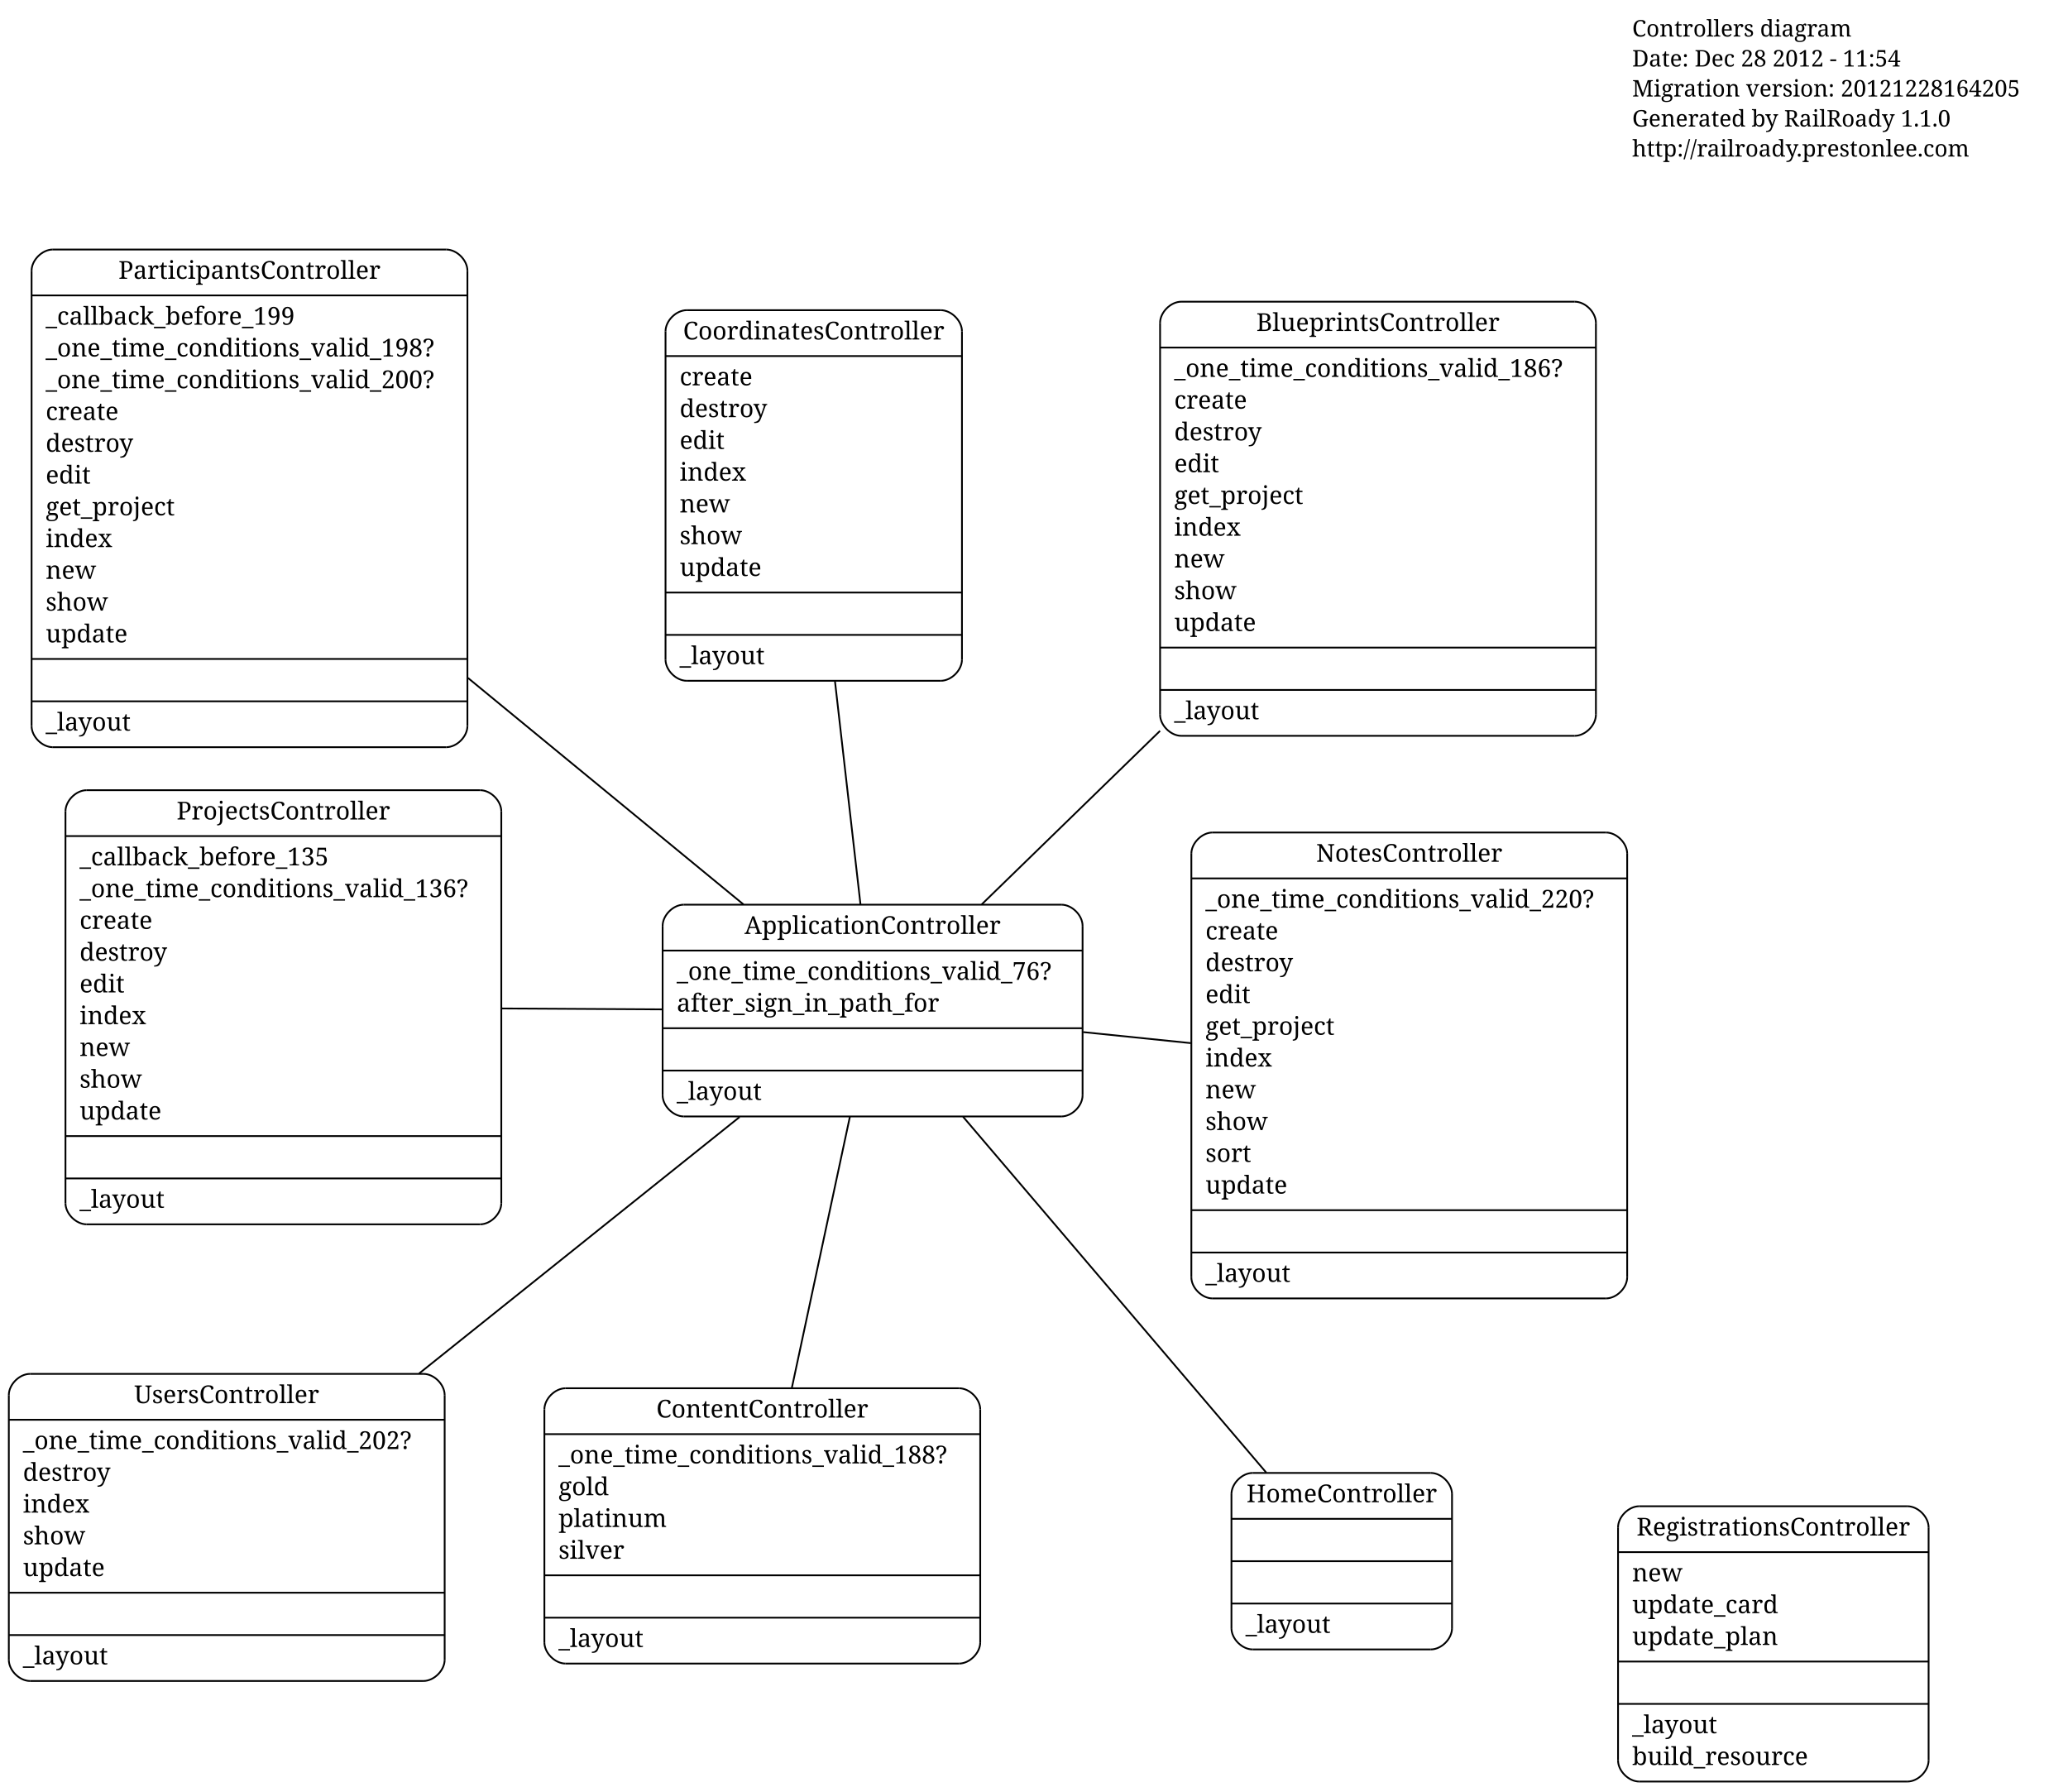
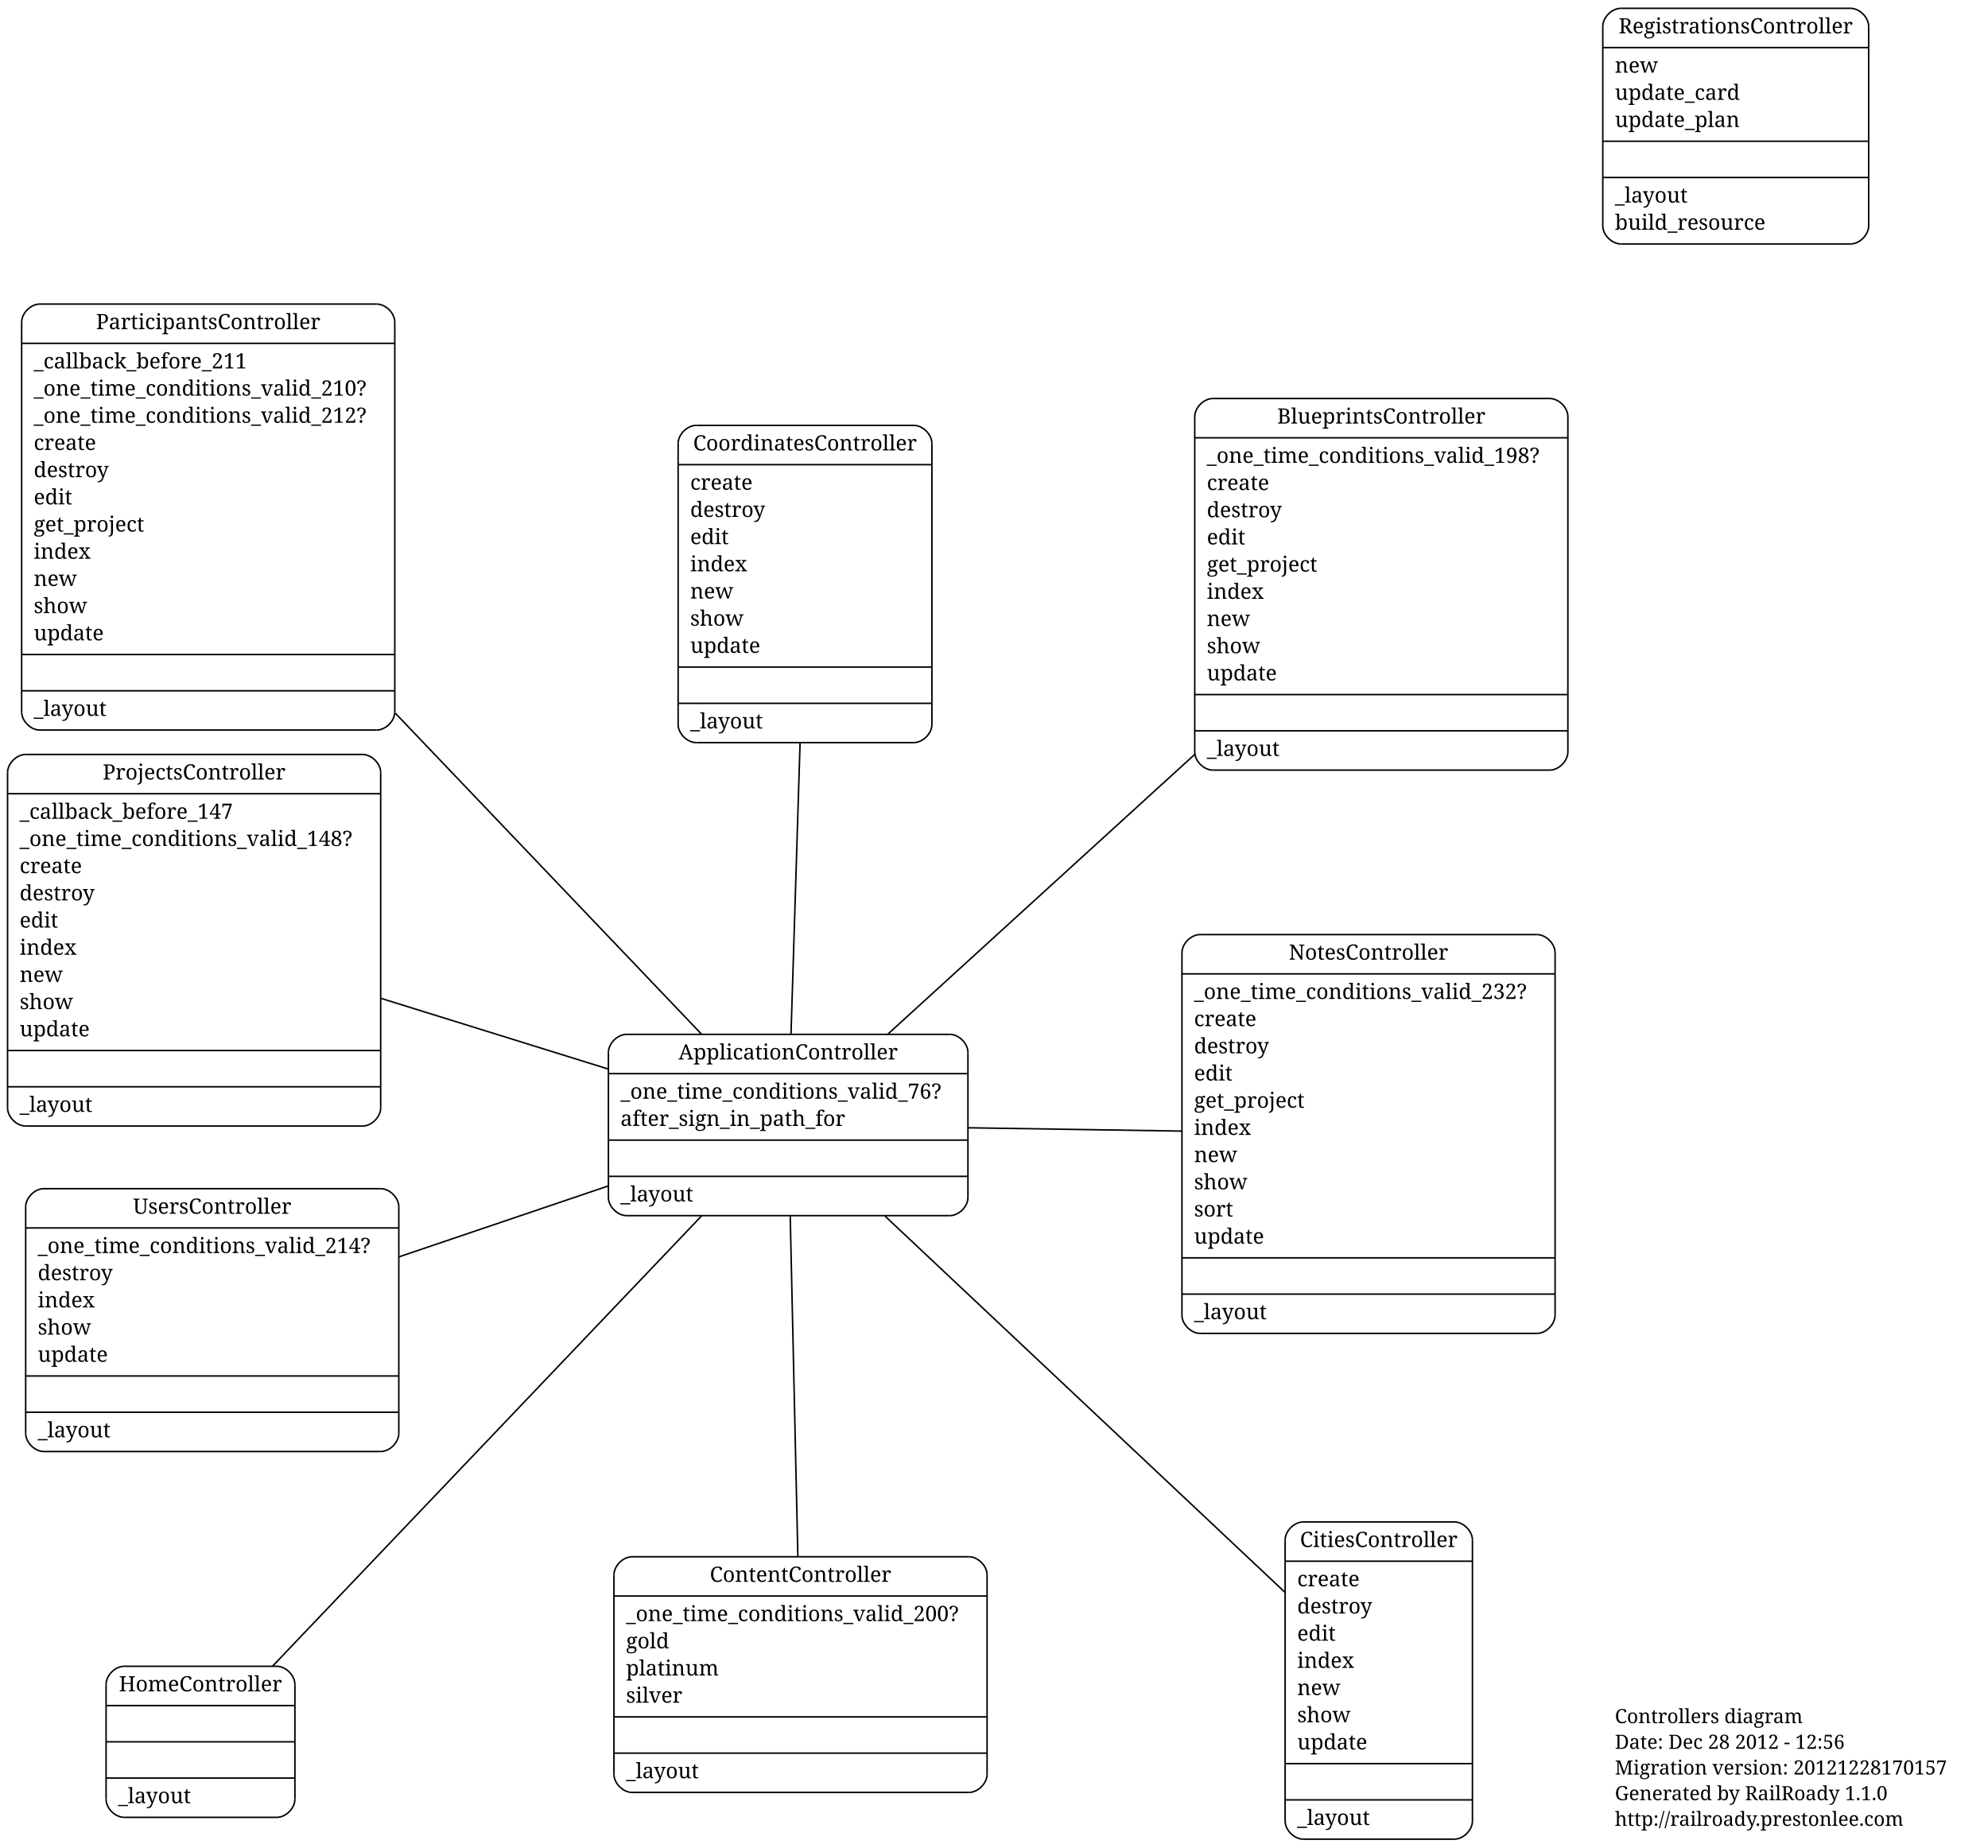
- <svg xmlns="http://www.w3.org/2000/svg" width="1172pt" height="1015pt" viewBox="0.00 0.00 1172.00 1015.00">
-   <g id="graph1" class="graph" transform="scale(1 1) rotate(0) translate(4 1011)">
-     <polygon fill="white" stroke="white" points="-4,5 -4,-1011 1169,-1011 1169,5 -4,5" />
+ <svg xmlns="http://www.w3.org/2000/svg" width="1316pt" height="1223pt" viewBox="0.00 0.00 1316.00 1223.00">
+   <g id="graph1" class="graph" transform="scale(1 1) rotate(0) translate(4 1219)">
+     <polygon fill="white" stroke="white" points="-4,5 -4,-1219 1313,-1219 1313,5 -4,5" />
    <g id="node1" class="node">
-       <text text-anchor="start" x="921" y="-990.3" font-family="Times Roman,serif" font-size="13.00">Controllers diagram</text>
-       <text text-anchor="start" x="921" y="-973.3" font-family="Times Roman,serif" font-size="13.00">Date: Dec 28 2012 - 11:54</text>
-       <text text-anchor="start" x="921" y="-956.3" font-family="Times Roman,serif" font-size="13.00">Migration version: 20121228164205</text>
-       <text text-anchor="start" x="921" y="-939.3" font-family="Times Roman,serif" font-size="13.00">Generated by RailRoady 1.1.0</text>
-       <text text-anchor="start" x="921" y="-922.3" font-family="Times Roman,serif" font-size="13.00">http://railroady.prestonlee.com</text>
+       <text text-anchor="start" x="1065" y="-78.3" font-family="Times Roman,serif" font-size="13.00">Controllers diagram</text>
+       <text text-anchor="start" x="1065" y="-61.3" font-family="Times Roman,serif" font-size="13.00">Date: Dec 28 2012 - 12:56</text>
+       <text text-anchor="start" x="1065" y="-44.3" font-family="Times Roman,serif" font-size="13.00">Migration version: 20121228170157</text>
+       <text text-anchor="start" x="1065" y="-27.3" font-family="Times Roman,serif" font-size="13.00">Generated by RailRoady 1.1.0</text>
+       <text text-anchor="start" x="1065" y="-10.3" font-family="Times Roman,serif" font-size="13.00">http://railroady.prestonlee.com</text>
    </g>
    <g id="node2" class="node">
-       <polyline fill="none" stroke="black" points="925,-1.5 1077,-1.5 " />
-       <path fill="none" stroke="black" d="M1077,-1.5C1083,-1.5 1089,-7.5 1089,-13.5" />
-       <polyline fill="none" stroke="black" points="1089,-13.5 1089,-145.5 " />
-       <path fill="none" stroke="black" d="M1089,-145.5C1089,-151.5 1083,-157.5 1077,-157.5" />
-       <polyline fill="none" stroke="black" points="1077,-157.5 925,-157.5 " />
-       <path fill="none" stroke="black" d="M925,-157.5C919,-157.5 913,-151.5 913,-145.5" />
-       <polyline fill="none" stroke="black" points="913,-145.5 913,-13.5 " />
-       <path fill="none" stroke="black" d="M913,-13.5C913,-7.5 919,-1.5 925,-1.5" />
-       <text text-anchor="middle" x="1001" y="-140.9" font-family="Times Roman,serif" font-size="14.00">RegistrationsController</text>
-       <polyline fill="none" stroke="black" points="913,-131.5 1089,-131.5 " />
-       <text text-anchor="start" x="921" y="-114.9" font-family="Times Roman,serif" font-size="14.00">new</text>
-       <text text-anchor="start" x="921" y="-96.9" font-family="Times Roman,serif" font-size="14.00">update_card</text>
-       <text text-anchor="start" x="921" y="-78.9" font-family="Times Roman,serif" font-size="14.00">update_plan</text>
-       <polyline fill="none" stroke="black" points="913,-69.5 1089,-69.5 " />
-       <polyline fill="none" stroke="black" points="913,-45.5 1089,-45.5 " />
-       <text text-anchor="start" x="921" y="-28.9" font-family="Times Roman,serif" font-size="14.00">_layout</text>
-       <text text-anchor="start" x="921" y="-10.9" font-family="Times Roman,serif" font-size="14.00">build_resource</text>
+       <polyline fill="none" stroke="black" points="1069,-1057.5 1221,-1057.5 " />
+       <path fill="none" stroke="black" d="M1221,-1057.5C1227,-1057.5 1233,-1063.5 1233,-1069.5" />
+       <polyline fill="none" stroke="black" points="1233,-1069.5 1233,-1201.5 " />
+       <path fill="none" stroke="black" d="M1233,-1201.5C1233,-1207.5 1227,-1213.5 1221,-1213.5" />
+       <polyline fill="none" stroke="black" points="1221,-1213.5 1069,-1213.5 " />
+       <path fill="none" stroke="black" d="M1069,-1213.5C1063,-1213.5 1057,-1207.5 1057,-1201.5" />
+       <polyline fill="none" stroke="black" points="1057,-1201.5 1057,-1069.5 " />
+       <path fill="none" stroke="black" d="M1057,-1069.5C1057,-1063.5 1063,-1057.5 1069,-1057.5" />
+       <text text-anchor="middle" x="1145" y="-1196.9" font-family="Times Roman,serif" font-size="14.00">RegistrationsController</text>
+       <polyline fill="none" stroke="black" points="1057,-1187.5 1233,-1187.5 " />
+       <text text-anchor="start" x="1065" y="-1170.9" font-family="Times Roman,serif" font-size="14.00">new</text>
+       <text text-anchor="start" x="1065" y="-1152.9" font-family="Times Roman,serif" font-size="14.00">update_card</text>
+       <text text-anchor="start" x="1065" y="-1134.9" font-family="Times Roman,serif" font-size="14.00">update_plan</text>
+       <polyline fill="none" stroke="black" points="1057,-1125.5 1233,-1125.5 " />
+       <polyline fill="none" stroke="black" points="1057,-1101.5 1233,-1101.5 " />
+       <text text-anchor="start" x="1065" y="-1084.9" font-family="Times Roman,serif" font-size="14.00">_layout</text>
+       <text text-anchor="start" x="1065" y="-1066.9" font-family="Times Roman,serif" font-size="14.00">build_resource</text>
    </g>
    <g id="node3" class="node">
-       <polyline fill="none" stroke="black" points="45.104,-317.247 268.104,-317.247 " />
-       <path fill="none" stroke="black" d="M268.104,-317.247C274.104,-317.247 280.104,-323.247 280.104,-329.247" />
-       <polyline fill="none" stroke="black" points="280.104,-329.247 280.104,-551.247 " />
-       <path fill="none" stroke="black" d="M280.104,-551.247C280.104,-557.247 274.104,-563.247 268.104,-563.247" />
-       <polyline fill="none" stroke="black" points="268.104,-563.247 45.104,-563.247 " />
-       <path fill="none" stroke="black" d="M45.104,-563.247C39.104,-563.247 33.104,-557.247 33.104,-551.247" />
-       <polyline fill="none" stroke="black" points="33.104,-551.247 33.104,-329.247 " />
-       <path fill="none" stroke="black" d="M33.104,-329.247C33.104,-323.247 39.104,-317.247 45.104,-317.247" />
-       <text text-anchor="middle" x="156.604" y="-546.647" font-family="Times Roman,serif" font-size="14.00">ProjectsController</text>
-       <polyline fill="none" stroke="black" points="33.104,-537.247 280.104,-537.247 " />
-       <text text-anchor="start" x="41.104" y="-520.647" font-family="Times Roman,serif" font-size="14.00">_callback_before_135</text>
-       <text text-anchor="start" x="41.104" y="-502.647" font-family="Times Roman,serif" font-size="14.00">_one_time_conditions_valid_136?</text>
-       <text text-anchor="start" x="41.104" y="-484.647" font-family="Times Roman,serif" font-size="14.00">create</text>
-       <text text-anchor="start" x="41.104" y="-466.647" font-family="Times Roman,serif" font-size="14.00">destroy</text>
-       <text text-anchor="start" x="41.104" y="-448.647" font-family="Times Roman,serif" font-size="14.00">edit</text>
-       <text text-anchor="start" x="41.104" y="-430.647" font-family="Times Roman,serif" font-size="14.00">index</text>
-       <text text-anchor="start" x="41.104" y="-412.647" font-family="Times Roman,serif" font-size="14.00">new</text>
-       <text text-anchor="start" x="41.104" y="-394.647" font-family="Times Roman,serif" font-size="14.00">show</text>
-       <text text-anchor="start" x="41.104" y="-376.647" font-family="Times Roman,serif" font-size="14.00">update</text>
-       <polyline fill="none" stroke="black" points="33.104,-367.247 280.104,-367.247 " />
-       <polyline fill="none" stroke="black" points="33.104,-343.247 280.104,-343.247 " />
-       <text text-anchor="start" x="41.104" y="-326.647" font-family="Times Roman,serif" font-size="14.00">_layout</text>
+       <polyline fill="none" stroke="black" points="13,-473.568 236,-473.568 " />
+       <path fill="none" stroke="black" d="M236,-473.568C242,-473.568 248,-479.568 248,-485.568" />
+       <polyline fill="none" stroke="black" points="248,-485.568 248,-707.568 " />
+       <path fill="none" stroke="black" d="M248,-707.568C248,-713.568 242,-719.568 236,-719.568" />
+       <polyline fill="none" stroke="black" points="236,-719.568 13,-719.568 " />
+       <path fill="none" stroke="black" d="M13,-719.568C7,-719.568 1,-713.568 1,-707.568" />
+       <polyline fill="none" stroke="black" points="1,-707.568 1,-485.568 " />
+       <path fill="none" stroke="black" d="M1,-485.568C1,-479.568 7,-473.568 13,-473.568" />
+       <text text-anchor="middle" x="124.5" y="-702.968" font-family="Times Roman,serif" font-size="14.00">ProjectsController</text>
+       <polyline fill="none" stroke="black" points="1,-693.568 248,-693.568 " />
+       <text text-anchor="start" x="9" y="-676.968" font-family="Times Roman,serif" font-size="14.00">_callback_before_147</text>
+       <text text-anchor="start" x="9" y="-658.968" font-family="Times Roman,serif" font-size="14.00">_one_time_conditions_valid_148?</text>
+       <text text-anchor="start" x="9" y="-640.968" font-family="Times Roman,serif" font-size="14.00">create</text>
+       <text text-anchor="start" x="9" y="-622.968" font-family="Times Roman,serif" font-size="14.00">destroy</text>
+       <text text-anchor="start" x="9" y="-604.968" font-family="Times Roman,serif" font-size="14.00">edit</text>
+       <text text-anchor="start" x="9" y="-586.968" font-family="Times Roman,serif" font-size="14.00">index</text>
+       <text text-anchor="start" x="9" y="-568.968" font-family="Times Roman,serif" font-size="14.00">new</text>
+       <text text-anchor="start" x="9" y="-550.968" font-family="Times Roman,serif" font-size="14.00">show</text>
+       <text text-anchor="start" x="9" y="-532.968" font-family="Times Roman,serif" font-size="14.00">update</text>
+       <polyline fill="none" stroke="black" points="1,-523.568 248,-523.568 " />
+       <polyline fill="none" stroke="black" points="1,-499.568 248,-499.568 " />
+       <text text-anchor="start" x="9" y="-482.968" font-family="Times Roman,serif" font-size="14.00">_layout</text>
    </g>
    <g id="node4" class="node">
-       <polyline fill="none" stroke="black" points="665.455,-594.05 888.455,-594.05 " />
-       <path fill="none" stroke="black" d="M888.455,-594.05C894.455,-594.05 900.455,-600.05 900.455,-606.05" />
-       <polyline fill="none" stroke="black" points="900.455,-606.05 900.455,-828.05 " />
-       <path fill="none" stroke="black" d="M900.455,-828.05C900.455,-834.05 894.455,-840.05 888.455,-840.05" />
-       <polyline fill="none" stroke="black" points="888.455,-840.05 665.455,-840.05 " />
-       <path fill="none" stroke="black" d="M665.455,-840.05C659.455,-840.05 653.455,-834.05 653.455,-828.05" />
-       <polyline fill="none" stroke="black" points="653.455,-828.05 653.455,-606.05 " />
-       <path fill="none" stroke="black" d="M653.455,-606.05C653.455,-600.05 659.455,-594.05 665.455,-594.05" />
-       <text text-anchor="middle" x="776.955" y="-823.45" font-family="Times Roman,serif" font-size="14.00">BlueprintsController</text>
-       <polyline fill="none" stroke="black" points="653.455,-814.05 900.455,-814.05 " />
-       <text text-anchor="start" x="661.455" y="-797.45" font-family="Times Roman,serif" font-size="14.00">_one_time_conditions_valid_186?</text>
-       <text text-anchor="start" x="661.455" y="-779.45" font-family="Times Roman,serif" font-size="14.00">create</text>
-       <text text-anchor="start" x="661.455" y="-761.45" font-family="Times Roman,serif" font-size="14.00">destroy</text>
-       <text text-anchor="start" x="661.455" y="-743.45" font-family="Times Roman,serif" font-size="14.00">edit</text>
-       <text text-anchor="start" x="661.455" y="-725.45" font-family="Times Roman,serif" font-size="14.00">get_project</text>
-       <text text-anchor="start" x="661.455" y="-707.45" font-family="Times Roman,serif" font-size="14.00">index</text>
-       <text text-anchor="start" x="661.455" y="-689.45" font-family="Times Roman,serif" font-size="14.00">new</text>
-       <text text-anchor="start" x="661.455" y="-671.45" font-family="Times Roman,serif" font-size="14.00">show</text>
-       <text text-anchor="start" x="661.455" y="-653.45" font-family="Times Roman,serif" font-size="14.00">update</text>
-       <polyline fill="none" stroke="black" points="653.455,-644.05 900.455,-644.05 " />
-       <polyline fill="none" stroke="black" points="653.455,-620.05 900.455,-620.05 " />
-       <text text-anchor="start" x="661.455" y="-603.45" font-family="Times Roman,serif" font-size="14.00">_layout</text>
+       <polyline fill="none" stroke="black" points="798.894,-709.193 1021.89,-709.193 " />
+       <path fill="none" stroke="black" d="M1021.89,-709.193C1027.89,-709.193 1033.89,-715.193 1033.89,-721.193" />
+       <polyline fill="none" stroke="black" points="1033.89,-721.193 1033.89,-943.193 " />
+       <path fill="none" stroke="black" d="M1033.89,-943.193C1033.89,-949.193 1027.89,-955.193 1021.89,-955.193" />
+       <polyline fill="none" stroke="black" points="1021.89,-955.193 798.894,-955.193 " />
+       <path fill="none" stroke="black" d="M798.894,-955.193C792.894,-955.193 786.894,-949.193 786.894,-943.193" />
+       <polyline fill="none" stroke="black" points="786.894,-943.193 786.894,-721.193 " />
+       <path fill="none" stroke="black" d="M786.894,-721.193C786.894,-715.193 792.894,-709.193 798.894,-709.193" />
+       <text text-anchor="middle" x="910.394" y="-938.593" font-family="Times Roman,serif" font-size="14.00">BlueprintsController</text>
+       <polyline fill="none" stroke="black" points="786.894,-929.193 1033.89,-929.193 " />
+       <text text-anchor="start" x="794.894" y="-912.593" font-family="Times Roman,serif" font-size="14.00">_one_time_conditions_valid_198?</text>
+       <text text-anchor="start" x="794.894" y="-894.593" font-family="Times Roman,serif" font-size="14.00">create</text>
+       <text text-anchor="start" x="794.894" y="-876.593" font-family="Times Roman,serif" font-size="14.00">destroy</text>
+       <text text-anchor="start" x="794.894" y="-858.593" font-family="Times Roman,serif" font-size="14.00">edit</text>
+       <text text-anchor="start" x="794.894" y="-840.593" font-family="Times Roman,serif" font-size="14.00">get_project</text>
+       <text text-anchor="start" x="794.894" y="-822.593" font-family="Times Roman,serif" font-size="14.00">index</text>
+       <text text-anchor="start" x="794.894" y="-804.593" font-family="Times Roman,serif" font-size="14.00">new</text>
+       <text text-anchor="start" x="794.894" y="-786.593" font-family="Times Roman,serif" font-size="14.00">show</text>
+       <text text-anchor="start" x="794.894" y="-768.593" font-family="Times Roman,serif" font-size="14.00">update</text>
+       <polyline fill="none" stroke="black" points="786.894,-759.193 1033.89,-759.193 " />
+       <polyline fill="none" stroke="black" points="786.894,-735.193 1033.89,-735.193 " />
+       <text text-anchor="start" x="794.894" y="-718.593" font-family="Times Roman,serif" font-size="14.00">_layout</text>
    </g>
    <g id="node5" class="node">
-       <polyline fill="none" stroke="black" points="316.524,-68.356 539.524,-68.356 " />
-       <path fill="none" stroke="black" d="M539.524,-68.356C545.524,-68.356 551.524,-74.356 551.524,-80.356" />
-       <polyline fill="none" stroke="black" points="551.524,-80.356 551.524,-212.357 " />
-       <path fill="none" stroke="black" d="M551.524,-212.357C551.524,-218.357 545.524,-224.357 539.524,-224.357" />
-       <polyline fill="none" stroke="black" points="539.524,-224.357 316.524,-224.357 " />
-       <path fill="none" stroke="black" d="M316.524,-224.357C310.524,-224.357 304.524,-218.357 304.524,-212.357" />
-       <polyline fill="none" stroke="black" points="304.524,-212.357 304.524,-80.356 " />
-       <path fill="none" stroke="black" d="M304.524,-80.356C304.524,-74.356 310.524,-68.356 316.524,-68.356" />
-       <text text-anchor="middle" x="428.024" y="-207.757" font-family="Times Roman,serif" font-size="14.00">ContentController</text>
-       <polyline fill="none" stroke="black" points="304.524,-198.357 551.524,-198.357 " />
-       <text text-anchor="start" x="312.524" y="-181.757" font-family="Times Roman,serif" font-size="14.00">_one_time_conditions_valid_188?</text>
-       <text text-anchor="start" x="312.524" y="-163.757" font-family="Times Roman,serif" font-size="14.00">gold</text>
-       <text text-anchor="start" x="312.524" y="-145.757" font-family="Times Roman,serif" font-size="14.00">platinum</text>
-       <text text-anchor="start" x="312.524" y="-127.757" font-family="Times Roman,serif" font-size="14.00">silver</text>
-       <polyline fill="none" stroke="black" points="304.524,-118.357 551.524,-118.357 " />
-       <polyline fill="none" stroke="black" points="304.524,-94.356 551.524,-94.356 " />
-       <text text-anchor="start" x="312.524" y="-77.757" font-family="Times Roman,serif" font-size="14.00">_layout</text>
+       <polyline fill="none" stroke="black" points="414.42,-32.444 637.42,-32.444 " />
+       <path fill="none" stroke="black" d="M637.42,-32.444C643.42,-32.444 649.42,-38.444 649.42,-44.444" />
+       <polyline fill="none" stroke="black" points="649.42,-44.444 649.42,-176.444 " />
+       <path fill="none" stroke="black" d="M649.42,-176.444C649.42,-182.444 643.42,-188.444 637.42,-188.444" />
+       <polyline fill="none" stroke="black" points="637.42,-188.444 414.42,-188.444 " />
+       <path fill="none" stroke="black" d="M414.42,-188.444C408.42,-188.444 402.42,-182.444 402.42,-176.444" />
+       <polyline fill="none" stroke="black" points="402.42,-176.444 402.42,-44.444 " />
+       <path fill="none" stroke="black" d="M402.42,-44.444C402.42,-38.444 408.42,-32.444 414.42,-32.444" />
+       <text text-anchor="middle" x="525.92" y="-171.844" font-family="Times Roman,serif" font-size="14.00">ContentController</text>
+       <polyline fill="none" stroke="black" points="402.42,-162.444 649.42,-162.444 " />
+       <text text-anchor="start" x="410.42" y="-145.844" font-family="Times Roman,serif" font-size="14.00">_one_time_conditions_valid_200?</text>
+       <text text-anchor="start" x="410.42" y="-127.844" font-family="Times Roman,serif" font-size="14.00">gold</text>
+       <text text-anchor="start" x="410.42" y="-109.844" font-family="Times Roman,serif" font-size="14.00">platinum</text>
+       <text text-anchor="start" x="410.42" y="-91.844" font-family="Times Roman,serif" font-size="14.00">silver</text>
+       <polyline fill="none" stroke="black" points="402.42,-82.444 649.42,-82.444 " />
+       <polyline fill="none" stroke="black" points="402.42,-58.444 649.42,-58.444 " />
+       <text text-anchor="start" x="410.42" y="-41.844" font-family="Times Roman,serif" font-size="14.00">_layout</text>
    </g>
    <g id="node6" class="node">
-       <polyline fill="none" stroke="black" points="383.533,-378.371 597.533,-378.371 " />
-       <path fill="none" stroke="black" d="M597.533,-378.371C603.533,-378.371 609.533,-384.371 609.533,-390.371" />
-       <polyline fill="none" stroke="black" points="609.533,-390.371 609.533,-486.371 " />
-       <path fill="none" stroke="black" d="M609.533,-486.371C609.533,-492.371 603.533,-498.371 597.533,-498.371" />
-       <polyline fill="none" stroke="black" points="597.533,-498.371 383.533,-498.371 " />
-       <path fill="none" stroke="black" d="M383.533,-498.371C377.533,-498.371 371.533,-492.371 371.533,-486.371" />
-       <polyline fill="none" stroke="black" points="371.533,-486.371 371.533,-390.371 " />
-       <path fill="none" stroke="black" d="M371.533,-390.371C371.533,-384.371 377.533,-378.371 383.533,-378.371" />
-       <text text-anchor="middle" x="490.533" y="-481.771" font-family="Times Roman,serif" font-size="14.00">ApplicationController</text>
-       <polyline fill="none" stroke="black" points="371.533,-472.371 609.533,-472.371 " />
-       <text text-anchor="start" x="379.533" y="-455.771" font-family="Times Roman,serif" font-size="14.00">_one_time_conditions_valid_76?</text>
-       <text text-anchor="start" x="379.533" y="-437.771" font-family="Times Roman,serif" font-size="14.00">after_sign_in_path_for</text>
-       <polyline fill="none" stroke="black" points="371.533,-428.371 609.533,-428.371 " />
-       <polyline fill="none" stroke="black" points="371.533,-404.371 609.533,-404.371 " />
-       <text text-anchor="start" x="379.533" y="-387.771" font-family="Times Roman,serif" font-size="14.00">_layout</text>
+       <polyline fill="none" stroke="black" points="410.754,-414.266 624.754,-414.266 " />
+       <path fill="none" stroke="black" d="M624.754,-414.266C630.754,-414.266 636.754,-420.266 636.754,-426.266" />
+       <polyline fill="none" stroke="black" points="636.754,-426.266 636.754,-522.266 " />
+       <path fill="none" stroke="black" d="M636.754,-522.266C636.754,-528.266 630.754,-534.266 624.754,-534.266" />
+       <polyline fill="none" stroke="black" points="624.754,-534.266 410.754,-534.266 " />
+       <path fill="none" stroke="black" d="M410.754,-534.266C404.754,-534.266 398.754,-528.266 398.754,-522.266" />
+       <polyline fill="none" stroke="black" points="398.754,-522.266 398.754,-426.266 " />
+       <path fill="none" stroke="black" d="M398.754,-426.266C398.754,-420.266 404.754,-414.266 410.754,-414.266" />
+       <text text-anchor="middle" x="517.754" y="-517.666" font-family="Times Roman,serif" font-size="14.00">ApplicationController</text>
+       <polyline fill="none" stroke="black" points="398.754,-508.266 636.754,-508.266 " />
+       <text text-anchor="start" x="406.754" y="-491.666" font-family="Times Roman,serif" font-size="14.00">_one_time_conditions_valid_76?</text>
+       <text text-anchor="start" x="406.754" y="-473.666" font-family="Times Roman,serif" font-size="14.00">after_sign_in_path_for</text>
+       <polyline fill="none" stroke="black" points="398.754,-464.266 636.754,-464.266 " />
+       <polyline fill="none" stroke="black" points="398.754,-440.266 636.754,-440.266 " />
+       <text text-anchor="start" x="406.754" y="-423.666" font-family="Times Roman,serif" font-size="14.00">_layout</text>
    </g>
    <g id="edge2" class="edge">
-       <path fill="none" stroke="black" d="M371.391,-439.041C341.797,-439.207 310.014,-439.385 280.211,-439.553" />
+       <path fill="none" stroke="black" d="M398.698,-511.293C351.111,-526.092 296.306,-543.137 248.261,-558.079" />
    </g>
    <g id="edge4" class="edge">
-       <path fill="none" stroke="black" d="M552.33,-498.497C581.931,-527.299 618.482,-562.861 653.437,-596.872" />
+       <path fill="none" stroke="black" d="M583.916,-534.579C639.21,-584.984 719.576,-658.245 786.734,-719.466" />
    </g>
    <g id="edge6" class="edge">
-       <path fill="none" stroke="black" d="M477.657,-378.22C468.132,-333.725 455.076,-272.731 444.745,-224.47" />
+       <path fill="none" stroke="black" d="M519.102,-414.188C520.486,-352.53 522.646,-256.311 524.163,-188.727" />
    </g>
    <g id="node7" class="node">
-       <polyline fill="none" stroke="black" points="385.174,-625.241 529.174,-625.241 " />
-       <path fill="none" stroke="black" d="M529.174,-625.241C535.174,-625.241 541.174,-631.241 541.174,-637.241" />
-       <polyline fill="none" stroke="black" points="541.174,-637.241 541.174,-823.241 " />
-       <path fill="none" stroke="black" d="M541.174,-823.241C541.174,-829.241 535.174,-835.241 529.174,-835.241" />
-       <polyline fill="none" stroke="black" points="529.174,-835.241 385.174,-835.241 " />
-       <path fill="none" stroke="black" d="M385.174,-835.241C379.174,-835.241 373.174,-829.241 373.174,-823.241" />
-       <polyline fill="none" stroke="black" points="373.174,-823.241 373.174,-637.241 " />
-       <path fill="none" stroke="black" d="M373.174,-637.241C373.174,-631.241 379.174,-625.241 385.174,-625.241" />
-       <text text-anchor="middle" x="457.174" y="-818.641" font-family="Times Roman,serif" font-size="14.00">CoordinatesController</text>
-       <polyline fill="none" stroke="black" points="373.174,-809.241 541.174,-809.241 " />
-       <text text-anchor="start" x="381.174" y="-792.641" font-family="Times Roman,serif" font-size="14.00">create</text>
-       <text text-anchor="start" x="381.174" y="-774.641" font-family="Times Roman,serif" font-size="14.00">destroy</text>
-       <text text-anchor="start" x="381.174" y="-756.641" font-family="Times Roman,serif" font-size="14.00">edit</text>
-       <text text-anchor="start" x="381.174" y="-738.641" font-family="Times Roman,serif" font-size="14.00">index</text>
-       <text text-anchor="start" x="381.174" y="-720.641" font-family="Times Roman,serif" font-size="14.00">new</text>
-       <text text-anchor="start" x="381.174" y="-702.641" font-family="Times Roman,serif" font-size="14.00">show</text>
-       <text text-anchor="start" x="381.174" y="-684.641" font-family="Times Roman,serif" font-size="14.00">update</text>
-       <polyline fill="none" stroke="black" points="373.174,-675.241 541.174,-675.241 " />
-       <polyline fill="none" stroke="black" points="373.174,-651.241 541.174,-651.241 " />
-       <text text-anchor="start" x="381.174" y="-634.641" font-family="Times Roman,serif" font-size="14.00">_layout</text>
+       <polyline fill="none" stroke="black" points="456.898,-727.403 600.898,-727.403 " />
+       <path fill="none" stroke="black" d="M600.898,-727.403C606.898,-727.403 612.898,-733.403 612.898,-739.403" />
+       <polyline fill="none" stroke="black" points="612.898,-739.403 612.898,-925.403 " />
+       <path fill="none" stroke="black" d="M612.898,-925.403C612.898,-931.403 606.898,-937.403 600.898,-937.403" />
+       <polyline fill="none" stroke="black" points="600.898,-937.403 456.898,-937.403 " />
+       <path fill="none" stroke="black" d="M456.898,-937.403C450.898,-937.403 444.898,-931.403 444.898,-925.403" />
+       <polyline fill="none" stroke="black" points="444.898,-925.403 444.898,-739.403 " />
+       <path fill="none" stroke="black" d="M444.898,-739.403C444.898,-733.403 450.898,-727.403 456.898,-727.403" />
+       <text text-anchor="middle" x="528.898" y="-920.803" font-family="Times Roman,serif" font-size="14.00">CoordinatesController</text>
+       <polyline fill="none" stroke="black" points="444.898,-911.403 612.898,-911.403 " />
+       <text text-anchor="start" x="452.898" y="-894.803" font-family="Times Roman,serif" font-size="14.00">create</text>
+       <text text-anchor="start" x="452.898" y="-876.803" font-family="Times Roman,serif" font-size="14.00">destroy</text>
+       <text text-anchor="start" x="452.898" y="-858.803" font-family="Times Roman,serif" font-size="14.00">edit</text>
+       <text text-anchor="start" x="452.898" y="-840.803" font-family="Times Roman,serif" font-size="14.00">index</text>
+       <text text-anchor="start" x="452.898" y="-822.803" font-family="Times Roman,serif" font-size="14.00">new</text>
+       <text text-anchor="start" x="452.898" y="-804.803" font-family="Times Roman,serif" font-size="14.00">show</text>
+       <text text-anchor="start" x="452.898" y="-786.803" font-family="Times Roman,serif" font-size="14.00">update</text>
+       <polyline fill="none" stroke="black" points="444.898,-777.403 612.898,-777.403 " />
+       <polyline fill="none" stroke="black" points="444.898,-753.403 612.898,-753.403 " />
+       <text text-anchor="start" x="452.898" y="-736.803" font-family="Times Roman,serif" font-size="14.00">_layout</text>
    </g>
    <g id="edge8" class="edge">
-       <path fill="none" stroke="black" d="M483.661,-498.493C479.494,-534.955 474.059,-582.503 469.198,-625.034" />
+       <path fill="none" stroke="black" d="M519.632,-534.614C521.266,-587.143 523.673,-664.477 525.624,-727.172" />
    </g>
    <g id="node8" class="node">
-       <polyline fill="none" stroke="black" points="25.901,-587.608 248.901,-587.608 " />
-       <path fill="none" stroke="black" d="M248.901,-587.608C254.901,-587.608 260.901,-593.608 260.901,-599.608" />
-       <polyline fill="none" stroke="black" points="260.901,-599.608 260.901,-857.608 " />
-       <path fill="none" stroke="black" d="M260.901,-857.608C260.901,-863.608 254.901,-869.608 248.901,-869.608" />
-       <polyline fill="none" stroke="black" points="248.901,-869.608 25.901,-869.608 " />
-       <path fill="none" stroke="black" d="M25.901,-869.608C19.901,-869.608 13.901,-863.608 13.901,-857.608" />
-       <polyline fill="none" stroke="black" points="13.901,-857.608 13.901,-599.608 " />
-       <path fill="none" stroke="black" d="M13.901,-599.608C13.901,-593.608 19.901,-587.608 25.901,-587.608" />
-       <text text-anchor="middle" x="137.401" y="-853.008" font-family="Times Roman,serif" font-size="14.00">ParticipantsController</text>
-       <polyline fill="none" stroke="black" points="13.901,-843.608 260.901,-843.608 " />
-       <text text-anchor="start" x="21.901" y="-827.008" font-family="Times Roman,serif" font-size="14.00">_callback_before_199</text>
-       <text text-anchor="start" x="21.901" y="-809.008" font-family="Times Roman,serif" font-size="14.00">_one_time_conditions_valid_198?</text>
-       <text text-anchor="start" x="21.901" y="-791.008" font-family="Times Roman,serif" font-size="14.00">_one_time_conditions_valid_200?</text>
-       <text text-anchor="start" x="21.901" y="-773.008" font-family="Times Roman,serif" font-size="14.00">create</text>
-       <text text-anchor="start" x="21.901" y="-755.008" font-family="Times Roman,serif" font-size="14.00">destroy</text>
-       <text text-anchor="start" x="21.901" y="-737.008" font-family="Times Roman,serif" font-size="14.00">edit</text>
-       <text text-anchor="start" x="21.901" y="-719.008" font-family="Times Roman,serif" font-size="14.00">get_project</text>
-       <text text-anchor="start" x="21.901" y="-701.008" font-family="Times Roman,serif" font-size="14.00">index</text>
-       <text text-anchor="start" x="21.901" y="-683.008" font-family="Times Roman,serif" font-size="14.00">new</text>
-       <text text-anchor="start" x="21.901" y="-665.008" font-family="Times Roman,serif" font-size="14.00">show</text>
-       <text text-anchor="start" x="21.901" y="-647.008" font-family="Times Roman,serif" font-size="14.00">update</text>
-       <polyline fill="none" stroke="black" points="13.901,-637.608 260.901,-637.608 " />
-       <polyline fill="none" stroke="black" points="13.901,-613.608 260.901,-613.608 " />
-       <text text-anchor="start" x="21.901" y="-597.008" font-family="Times Roman,serif" font-size="14.00">_layout</text>
+       <polyline fill="none" stroke="black" points="22.334,-735.712 245.334,-735.712 " />
+       <path fill="none" stroke="black" d="M245.334,-735.712C251.334,-735.712 257.334,-741.712 257.334,-747.712" />
+       <polyline fill="none" stroke="black" points="257.334,-747.712 257.334,-1005.71 " />
+       <path fill="none" stroke="black" d="M257.334,-1005.71C257.334,-1011.71 251.334,-1017.71 245.334,-1017.71" />
+       <polyline fill="none" stroke="black" points="245.334,-1017.71 22.334,-1017.71 " />
+       <path fill="none" stroke="black" d="M22.334,-1017.71C16.334,-1017.71 10.334,-1011.71 10.334,-1005.71" />
+       <polyline fill="none" stroke="black" points="10.334,-1005.71 10.334,-747.712 " />
+       <path fill="none" stroke="black" d="M10.334,-747.712C10.334,-741.712 16.334,-735.712 22.334,-735.712" />
+       <text text-anchor="middle" x="133.834" y="-1001.11" font-family="Times Roman,serif" font-size="14.00">ParticipantsController</text>
+       <polyline fill="none" stroke="black" points="10.334,-991.712 257.334,-991.712 " />
+       <text text-anchor="start" x="18.334" y="-975.112" font-family="Times Roman,serif" font-size="14.00">_callback_before_211</text>
+       <text text-anchor="start" x="18.334" y="-957.112" font-family="Times Roman,serif" font-size="14.00">_one_time_conditions_valid_210?</text>
+       <text text-anchor="start" x="18.334" y="-939.112" font-family="Times Roman,serif" font-size="14.00">_one_time_conditions_valid_212?</text>
+       <text text-anchor="start" x="18.334" y="-921.112" font-family="Times Roman,serif" font-size="14.00">create</text>
+       <text text-anchor="start" x="18.334" y="-903.112" font-family="Times Roman,serif" font-size="14.00">destroy</text>
+       <text text-anchor="start" x="18.334" y="-885.112" font-family="Times Roman,serif" font-size="14.00">edit</text>
+       <text text-anchor="start" x="18.334" y="-867.112" font-family="Times Roman,serif" font-size="14.00">get_project</text>
+       <text text-anchor="start" x="18.334" y="-849.112" font-family="Times Roman,serif" font-size="14.00">index</text>
+       <text text-anchor="start" x="18.334" y="-831.112" font-family="Times Roman,serif" font-size="14.00">new</text>
+       <text text-anchor="start" x="18.334" y="-813.112" font-family="Times Roman,serif" font-size="14.00">show</text>
+       <text text-anchor="start" x="18.334" y="-795.112" font-family="Times Roman,serif" font-size="14.00">update</text>
+       <polyline fill="none" stroke="black" points="10.334,-785.712 257.334,-785.712 " />
+       <polyline fill="none" stroke="black" points="10.334,-761.712 257.334,-761.712 " />
+       <text text-anchor="start" x="18.334" y="-745.112" font-family="Times Roman,serif" font-size="14.00">_layout</text>
    </g>
    <g id="edge10" class="edge">
-       <path fill="none" stroke="black" d="M417.364,-498.508C372.313,-535.535 313.397,-583.958 261.239,-626.826" />
+       <path fill="none" stroke="black" d="M460.277,-534.517C406.936,-590.432 325.753,-675.532 257.693,-746.877" />
    </g>
    <g id="node9" class="node">
-       <polyline fill="none" stroke="black" points="13,-58.5 236,-58.5 " />
-       <path fill="none" stroke="black" d="M236,-58.5C242,-58.5 248,-64.5 248,-70.5" />
-       <polyline fill="none" stroke="black" points="248,-70.5 248,-220.5 " />
-       <path fill="none" stroke="black" d="M248,-220.5C248,-226.5 242,-232.5 236,-232.5" />
-       <polyline fill="none" stroke="black" points="236,-232.5 13,-232.5 " />
-       <path fill="none" stroke="black" d="M13,-232.5C7,-232.5 1,-226.5 1,-220.5" />
-       <polyline fill="none" stroke="black" points="1,-220.5 1,-70.5 " />
-       <path fill="none" stroke="black" d="M1,-70.5C1,-64.5 7,-58.5 13,-58.5" />
-       <text text-anchor="middle" x="124.5" y="-215.9" font-family="Times Roman,serif" font-size="14.00">UsersController</text>
-       <polyline fill="none" stroke="black" points="1,-206.5 248,-206.5 " />
-       <text text-anchor="start" x="9" y="-189.9" font-family="Times Roman,serif" font-size="14.00">_one_time_conditions_valid_202?</text>
-       <text text-anchor="start" x="9" y="-171.9" font-family="Times Roman,serif" font-size="14.00">destroy</text>
-       <text text-anchor="start" x="9" y="-153.9" font-family="Times Roman,serif" font-size="14.00">index</text>
-       <text text-anchor="start" x="9" y="-135.9" font-family="Times Roman,serif" font-size="14.00">show</text>
-       <text text-anchor="start" x="9" y="-117.9" font-family="Times Roman,serif" font-size="14.00">update</text>
-       <polyline fill="none" stroke="black" points="1,-108.5 248,-108.5 " />
-       <polyline fill="none" stroke="black" points="1,-84.5 248,-84.5 " />
-       <text text-anchor="start" x="9" y="-67.9" font-family="Times Roman,serif" font-size="14.00">_layout</text>
+       <polyline fill="none" stroke="black" points="25.002,-258.114 248.002,-258.114 " />
+       <path fill="none" stroke="black" d="M248.002,-258.114C254.002,-258.114 260.002,-264.114 260.002,-270.114" />
+       <polyline fill="none" stroke="black" points="260.002,-270.114 260.002,-420.114 " />
+       <path fill="none" stroke="black" d="M260.002,-420.114C260.002,-426.114 254.002,-432.114 248.002,-432.114" />
+       <polyline fill="none" stroke="black" points="248.002,-432.114 25.002,-432.114 " />
+       <path fill="none" stroke="black" d="M25.002,-432.114C19.002,-432.114 13.002,-426.114 13.002,-420.114" />
+       <polyline fill="none" stroke="black" points="13.002,-420.114 13.002,-270.114 " />
+       <path fill="none" stroke="black" d="M13.002,-270.114C13.002,-264.114 19.002,-258.114 25.002,-258.114" />
+       <text text-anchor="middle" x="136.502" y="-415.514" font-family="Times Roman,serif" font-size="14.00">UsersController</text>
+       <polyline fill="none" stroke="black" points="13.002,-406.114 260.002,-406.114 " />
+       <text text-anchor="start" x="21.002" y="-389.514" font-family="Times Roman,serif" font-size="14.00">_one_time_conditions_valid_214?</text>
+       <text text-anchor="start" x="21.002" y="-371.514" font-family="Times Roman,serif" font-size="14.00">destroy</text>
+       <text text-anchor="start" x="21.002" y="-353.514" font-family="Times Roman,serif" font-size="14.00">index</text>
+       <text text-anchor="start" x="21.002" y="-335.514" font-family="Times Roman,serif" font-size="14.00">show</text>
+       <text text-anchor="start" x="21.002" y="-317.514" font-family="Times Roman,serif" font-size="14.00">update</text>
+       <polyline fill="none" stroke="black" points="13.002,-308.114 260.002,-308.114 " />
+       <polyline fill="none" stroke="black" points="13.002,-284.114 260.002,-284.114 " />
+       <text text-anchor="start" x="21.002" y="-267.514" font-family="Times Roman,serif" font-size="14.00">_layout</text>
    </g>
    <g id="edge12" class="edge">
-       <path fill="none" stroke="black" d="M415.134,-378.043C362.71,-336.097 292.013,-279.531 233.474,-232.692" />
+       <path fill="none" stroke="black" d="M398.692,-433.933C354.667,-419.019 304.685,-402.087 260.254,-387.036" />
    </g>
    <g id="node10" class="node">
-       <polyline fill="none" stroke="black" points="683.177,-275.265 906.177,-275.265 " />
-       <path fill="none" stroke="black" d="M906.177,-275.265C912.177,-275.265 918.177,-281.265 918.177,-287.265" />
-       <polyline fill="none" stroke="black" points="918.177,-287.265 918.177,-527.265 " />
-       <path fill="none" stroke="black" d="M918.177,-527.265C918.177,-533.265 912.177,-539.265 906.177,-539.265" />
-       <polyline fill="none" stroke="black" points="906.177,-539.265 683.177,-539.265 " />
-       <path fill="none" stroke="black" d="M683.177,-539.265C677.177,-539.265 671.177,-533.265 671.177,-527.265" />
-       <polyline fill="none" stroke="black" points="671.177,-527.265 671.177,-287.265 " />
-       <path fill="none" stroke="black" d="M671.177,-287.265C671.177,-281.265 677.177,-275.265 683.177,-275.265" />
-       <text text-anchor="middle" x="794.677" y="-522.665" font-family="Times Roman,serif" font-size="14.00">NotesController</text>
-       <polyline fill="none" stroke="black" points="671.177,-513.265 918.177,-513.265 " />
-       <text text-anchor="start" x="679.177" y="-496.665" font-family="Times Roman,serif" font-size="14.00">_one_time_conditions_valid_220?</text>
-       <text text-anchor="start" x="679.177" y="-478.665" font-family="Times Roman,serif" font-size="14.00">create</text>
-       <text text-anchor="start" x="679.177" y="-460.665" font-family="Times Roman,serif" font-size="14.00">destroy</text>
-       <text text-anchor="start" x="679.177" y="-442.665" font-family="Times Roman,serif" font-size="14.00">edit</text>
-       <text text-anchor="start" x="679.177" y="-424.665" font-family="Times Roman,serif" font-size="14.00">get_project</text>
-       <text text-anchor="start" x="679.177" y="-406.665" font-family="Times Roman,serif" font-size="14.00">index</text>
-       <text text-anchor="start" x="679.177" y="-388.665" font-family="Times Roman,serif" font-size="14.00">new</text>
-       <text text-anchor="start" x="679.177" y="-370.665" font-family="Times Roman,serif" font-size="14.00">show</text>
-       <text text-anchor="start" x="679.177" y="-352.665" font-family="Times Roman,serif" font-size="14.00">sort</text>
-       <text text-anchor="start" x="679.177" y="-334.665" font-family="Times Roman,serif" font-size="14.00">update</text>
-       <polyline fill="none" stroke="black" points="671.177,-325.265 918.177,-325.265 " />
-       <polyline fill="none" stroke="black" points="671.177,-301.265 918.177,-301.265 " />
-       <text text-anchor="start" x="679.177" y="-284.665" font-family="Times Roman,serif" font-size="14.00">_layout</text>
+       <polyline fill="none" stroke="black" points="790.424,-336.314 1013.42,-336.314 " />
+       <path fill="none" stroke="black" d="M1013.42,-336.314C1019.42,-336.314 1025.42,-342.314 1025.42,-348.314" />
+       <polyline fill="none" stroke="black" points="1025.42,-348.314 1025.42,-588.314 " />
+       <path fill="none" stroke="black" d="M1025.42,-588.314C1025.42,-594.314 1019.42,-600.314 1013.42,-600.314" />
+       <polyline fill="none" stroke="black" points="1013.42,-600.314 790.424,-600.314 " />
+       <path fill="none" stroke="black" d="M790.424,-600.314C784.424,-600.314 778.424,-594.314 778.424,-588.314" />
+       <polyline fill="none" stroke="black" points="778.424,-588.314 778.424,-348.314 " />
+       <path fill="none" stroke="black" d="M778.424,-348.314C778.424,-342.314 784.424,-336.314 790.424,-336.314" />
+       <text text-anchor="middle" x="901.924" y="-583.714" font-family="Times Roman,serif" font-size="14.00">NotesController</text>
+       <polyline fill="none" stroke="black" points="778.424,-574.314 1025.42,-574.314 " />
+       <text text-anchor="start" x="786.424" y="-557.714" font-family="Times Roman,serif" font-size="14.00">_one_time_conditions_valid_232?</text>
+       <text text-anchor="start" x="786.424" y="-539.714" font-family="Times Roman,serif" font-size="14.00">create</text>
+       <text text-anchor="start" x="786.424" y="-521.714" font-family="Times Roman,serif" font-size="14.00">destroy</text>
+       <text text-anchor="start" x="786.424" y="-503.714" font-family="Times Roman,serif" font-size="14.00">edit</text>
+       <text text-anchor="start" x="786.424" y="-485.714" font-family="Times Roman,serif" font-size="14.00">get_project</text>
+       <text text-anchor="start" x="786.424" y="-467.714" font-family="Times Roman,serif" font-size="14.00">index</text>
+       <text text-anchor="start" x="786.424" y="-449.714" font-family="Times Roman,serif" font-size="14.00">new</text>
+       <text text-anchor="start" x="786.424" y="-431.714" font-family="Times Roman,serif" font-size="14.00">show</text>
+       <text text-anchor="start" x="786.424" y="-413.714" font-family="Times Roman,serif" font-size="14.00">sort</text>
+       <text text-anchor="start" x="786.424" y="-395.714" font-family="Times Roman,serif" font-size="14.00">update</text>
+       <polyline fill="none" stroke="black" points="778.424,-386.314 1025.42,-386.314 " />
+       <polyline fill="none" stroke="black" points="778.424,-362.314 1025.42,-362.314 " />
+       <text text-anchor="start" x="786.424" y="-345.714" font-family="Times Roman,serif" font-size="14.00">_layout</text>
    </g>
    <g id="edge14" class="edge">
-       <path fill="none" stroke="black" d="M609.866,-426.167C629.919,-424.116 650.771,-421.983 670.933,-419.921" />
+       <path fill="none" stroke="black" d="M636.939,-472.42C681.883,-471.723 733.079,-470.93 778.411,-470.227" />
    </g>
    <g id="node11" class="node">
-       <polyline fill="none" stroke="black" points="705.905,-76.367 806.905,-76.367 " />
-       <path fill="none" stroke="black" d="M806.905,-76.367C812.905,-76.367 818.905,-82.367 818.905,-88.367" />
-       <polyline fill="none" stroke="black" points="818.905,-88.367 818.905,-164.367 " />
-       <path fill="none" stroke="black" d="M818.905,-164.367C818.905,-170.367 812.905,-176.367 806.905,-176.367" />
-       <polyline fill="none" stroke="black" points="806.905,-176.367 705.905,-176.367 " />
-       <path fill="none" stroke="black" d="M705.905,-176.367C699.905,-176.367 693.905,-170.367 693.905,-164.367" />
-       <polyline fill="none" stroke="black" points="693.905,-164.367 693.905,-88.367 " />
-       <path fill="none" stroke="black" d="M693.905,-88.367C693.905,-82.367 699.905,-76.367 705.905,-76.367" />
-       <text text-anchor="middle" x="756.405" y="-159.767" font-family="Times Roman,serif" font-size="14.00">HomeController</text>
-       <polyline fill="none" stroke="black" points="693.905,-150.367 818.905,-150.367 " />
-       <polyline fill="none" stroke="black" points="693.905,-126.367 818.905,-126.367 " />
-       <polyline fill="none" stroke="black" points="693.905,-102.367 818.905,-102.367 " />
-       <text text-anchor="start" x="701.905" y="-85.767" font-family="Times Roman,serif" font-size="14.00">_layout</text>
+       <polyline fill="none" stroke="black" points="78.219,-15.939 179.219,-15.939 " />
+       <path fill="none" stroke="black" d="M179.219,-15.939C185.219,-15.939 191.219,-21.939 191.219,-27.939" />
+       <polyline fill="none" stroke="black" points="191.219,-27.939 191.219,-103.939 " />
+       <path fill="none" stroke="black" d="M191.219,-103.939C191.219,-109.939 185.219,-115.939 179.219,-115.939" />
+       <polyline fill="none" stroke="black" points="179.219,-115.939 78.219,-115.939 " />
+       <path fill="none" stroke="black" d="M78.219,-115.939C72.219,-115.939 66.219,-109.939 66.219,-103.939" />
+       <polyline fill="none" stroke="black" points="66.219,-103.939 66.219,-27.939 " />
+       <path fill="none" stroke="black" d="M66.219,-27.939C66.219,-21.939 72.219,-15.939 78.219,-15.939" />
+       <text text-anchor="middle" x="128.719" y="-99.339" font-family="Times Roman,serif" font-size="14.00">HomeController</text>
+       <polyline fill="none" stroke="black" points="66.219,-89.939 191.219,-89.939 " />
+       <polyline fill="none" stroke="black" points="66.219,-65.939 191.219,-65.939 " />
+       <polyline fill="none" stroke="black" points="66.219,-41.939 191.219,-41.939 " />
+       <text text-anchor="start" x="74.219" y="-25.339" font-family="Times Roman,serif" font-size="14.00">_layout</text>
    </g>
    <g id="edge16" class="edge">
-       <path fill="none" stroke="black" d="M541.796,-378.214C591.743,-319.6 666.804,-231.515 713.633,-176.561" />
+       <path fill="none" stroke="black" d="M460.35,-414.016C383.415,-333.266 248.255,-191.403 176.544,-116.136" />
+     </g>
+     <g id="node12" class="node">
+       <polyline fill="none" stroke="black" points="858.715,-1.5 958.715,-1.5 " />
+       <path fill="none" stroke="black" d="M958.715,-1.5C964.715,-1.5 970.715,-7.5 970.715,-13.5" />
+       <polyline fill="none" stroke="black" points="970.715,-13.5 970.715,-199.5 " />
+       <path fill="none" stroke="black" d="M970.715,-199.5C970.715,-205.5 964.715,-211.5 958.715,-211.5" />
+       <polyline fill="none" stroke="black" points="958.715,-211.5 858.715,-211.5 " />
+       <path fill="none" stroke="black" d="M858.715,-211.5C852.715,-211.5 846.715,-205.5 846.715,-199.5" />
+       <polyline fill="none" stroke="black" points="846.715,-199.5 846.715,-13.5 " />
+       <path fill="none" stroke="black" d="M846.715,-13.5C846.715,-7.5 852.715,-1.5 858.715,-1.5" />
+       <text text-anchor="middle" x="908.715" y="-194.9" font-family="Times Roman,serif" font-size="14.00">CitiesController</text>
+       <polyline fill="none" stroke="black" points="846.715,-185.5 970.715,-185.5 " />
+       <text text-anchor="start" x="854.715" y="-168.9" font-family="Times Roman,serif" font-size="14.00">create</text>
+       <text text-anchor="start" x="854.715" y="-150.9" font-family="Times Roman,serif" font-size="14.00">destroy</text>
+       <text text-anchor="start" x="854.715" y="-132.9" font-family="Times Roman,serif" font-size="14.00">edit</text>
+       <text text-anchor="start" x="854.715" y="-114.9" font-family="Times Roman,serif" font-size="14.00">index</text>
+       <text text-anchor="start" x="854.715" y="-96.9" font-family="Times Roman,serif" font-size="14.00">new</text>
+       <text text-anchor="start" x="854.715" y="-78.9" font-family="Times Roman,serif" font-size="14.00">show</text>
+       <text text-anchor="start" x="854.715" y="-60.9" font-family="Times Roman,serif" font-size="14.00">update</text>
+       <polyline fill="none" stroke="black" points="846.715,-51.5 970.715,-51.5 " />
+       <polyline fill="none" stroke="black" points="846.715,-27.5 970.715,-27.5 " />
+       <text text-anchor="start" x="854.715" y="-10.9" font-family="Times Roman,serif" font-size="14.00">_layout</text>
+     </g>
+     <g id="edge18" class="edge">
+       <path fill="none" stroke="black" d="M581.875,-413.949C655.096,-345.072 774.082,-233.146 846.498,-165.026" />
    </g>
  </g>
</svg>
